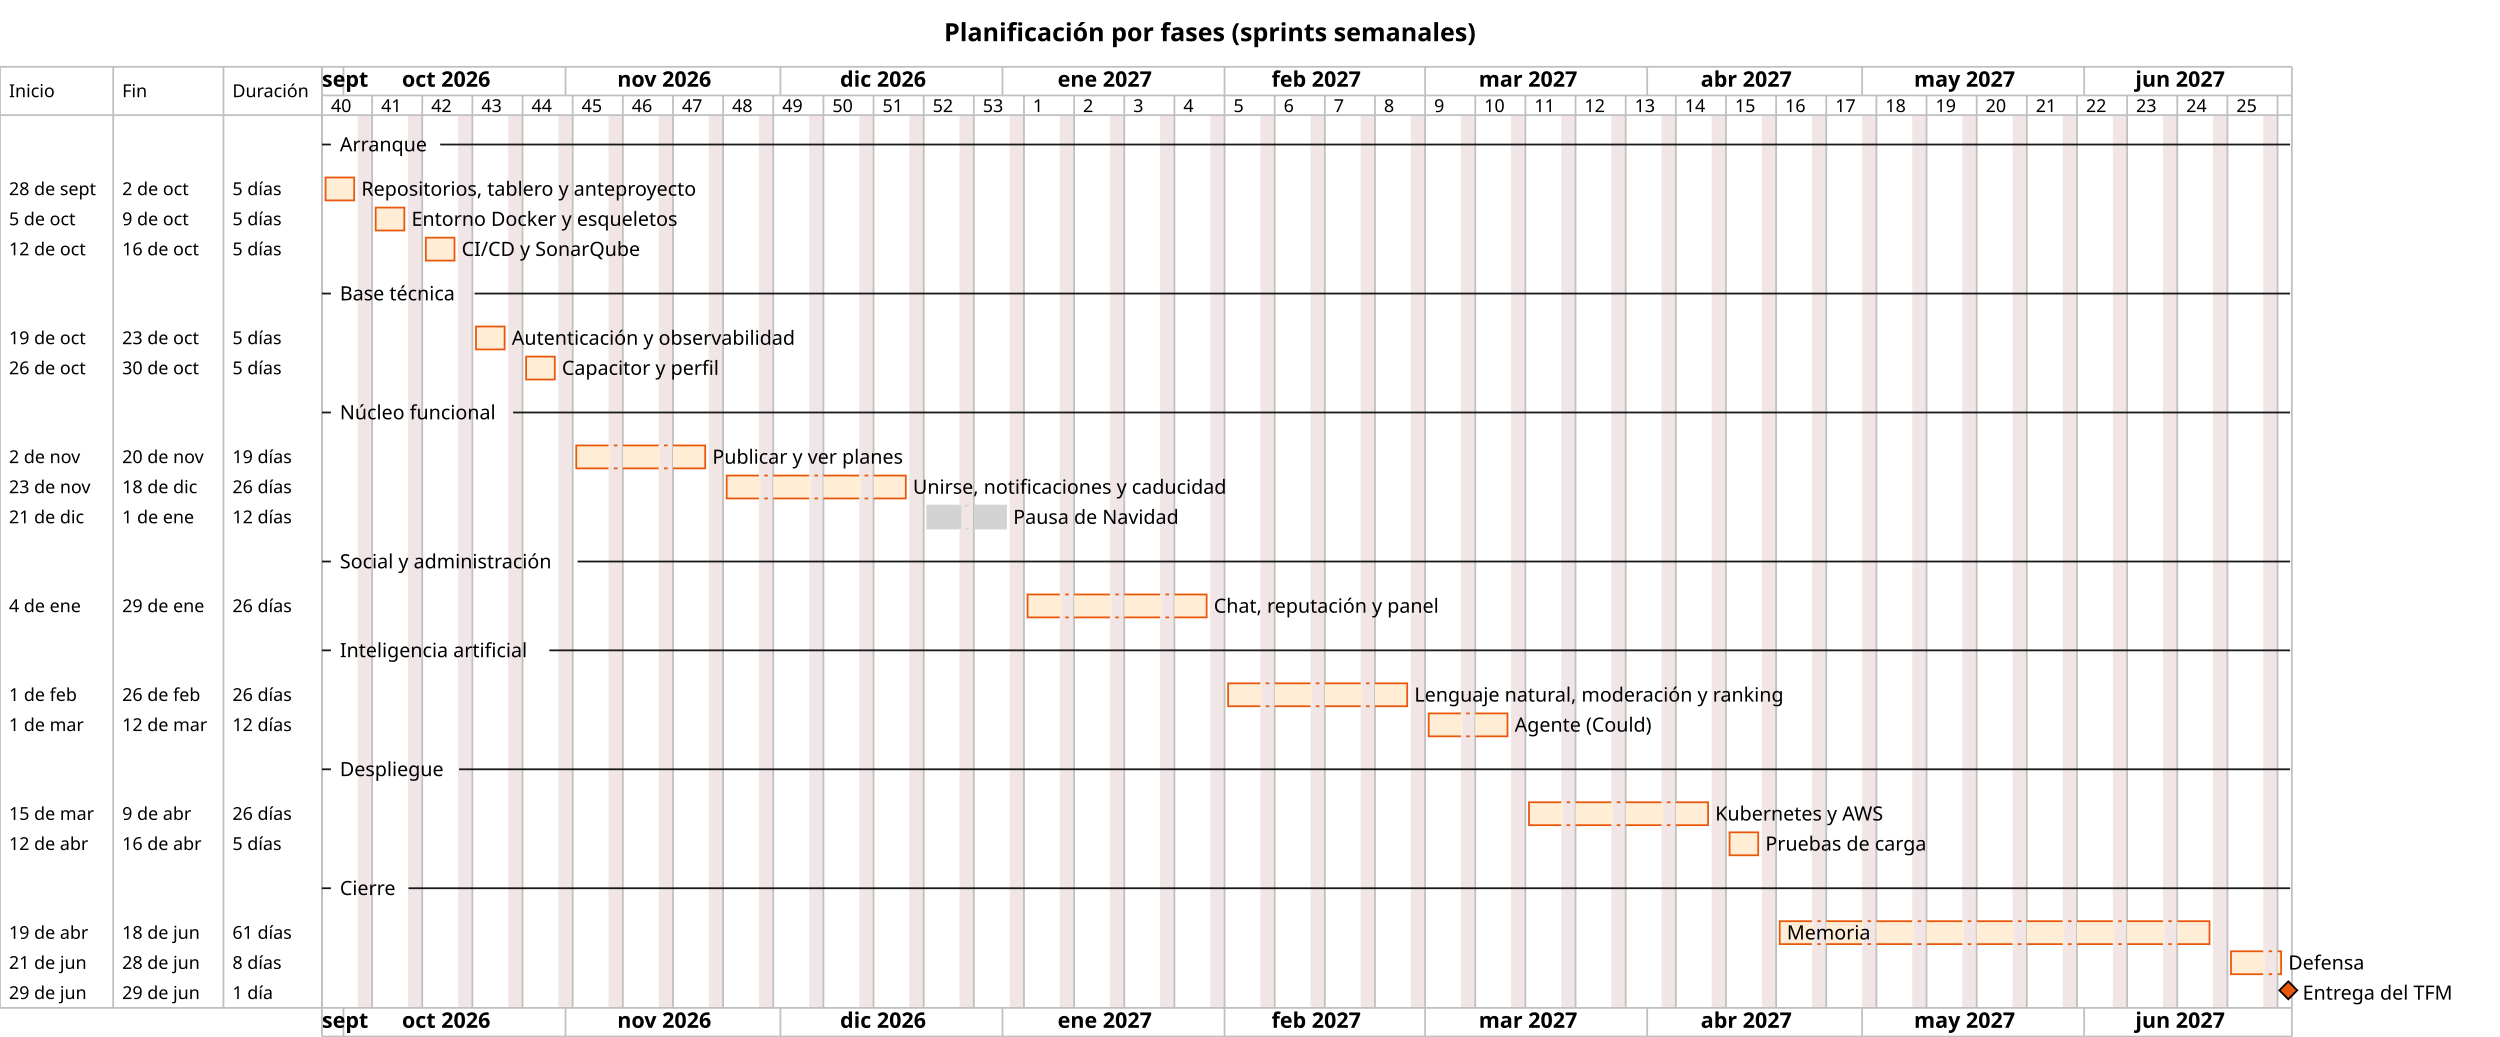
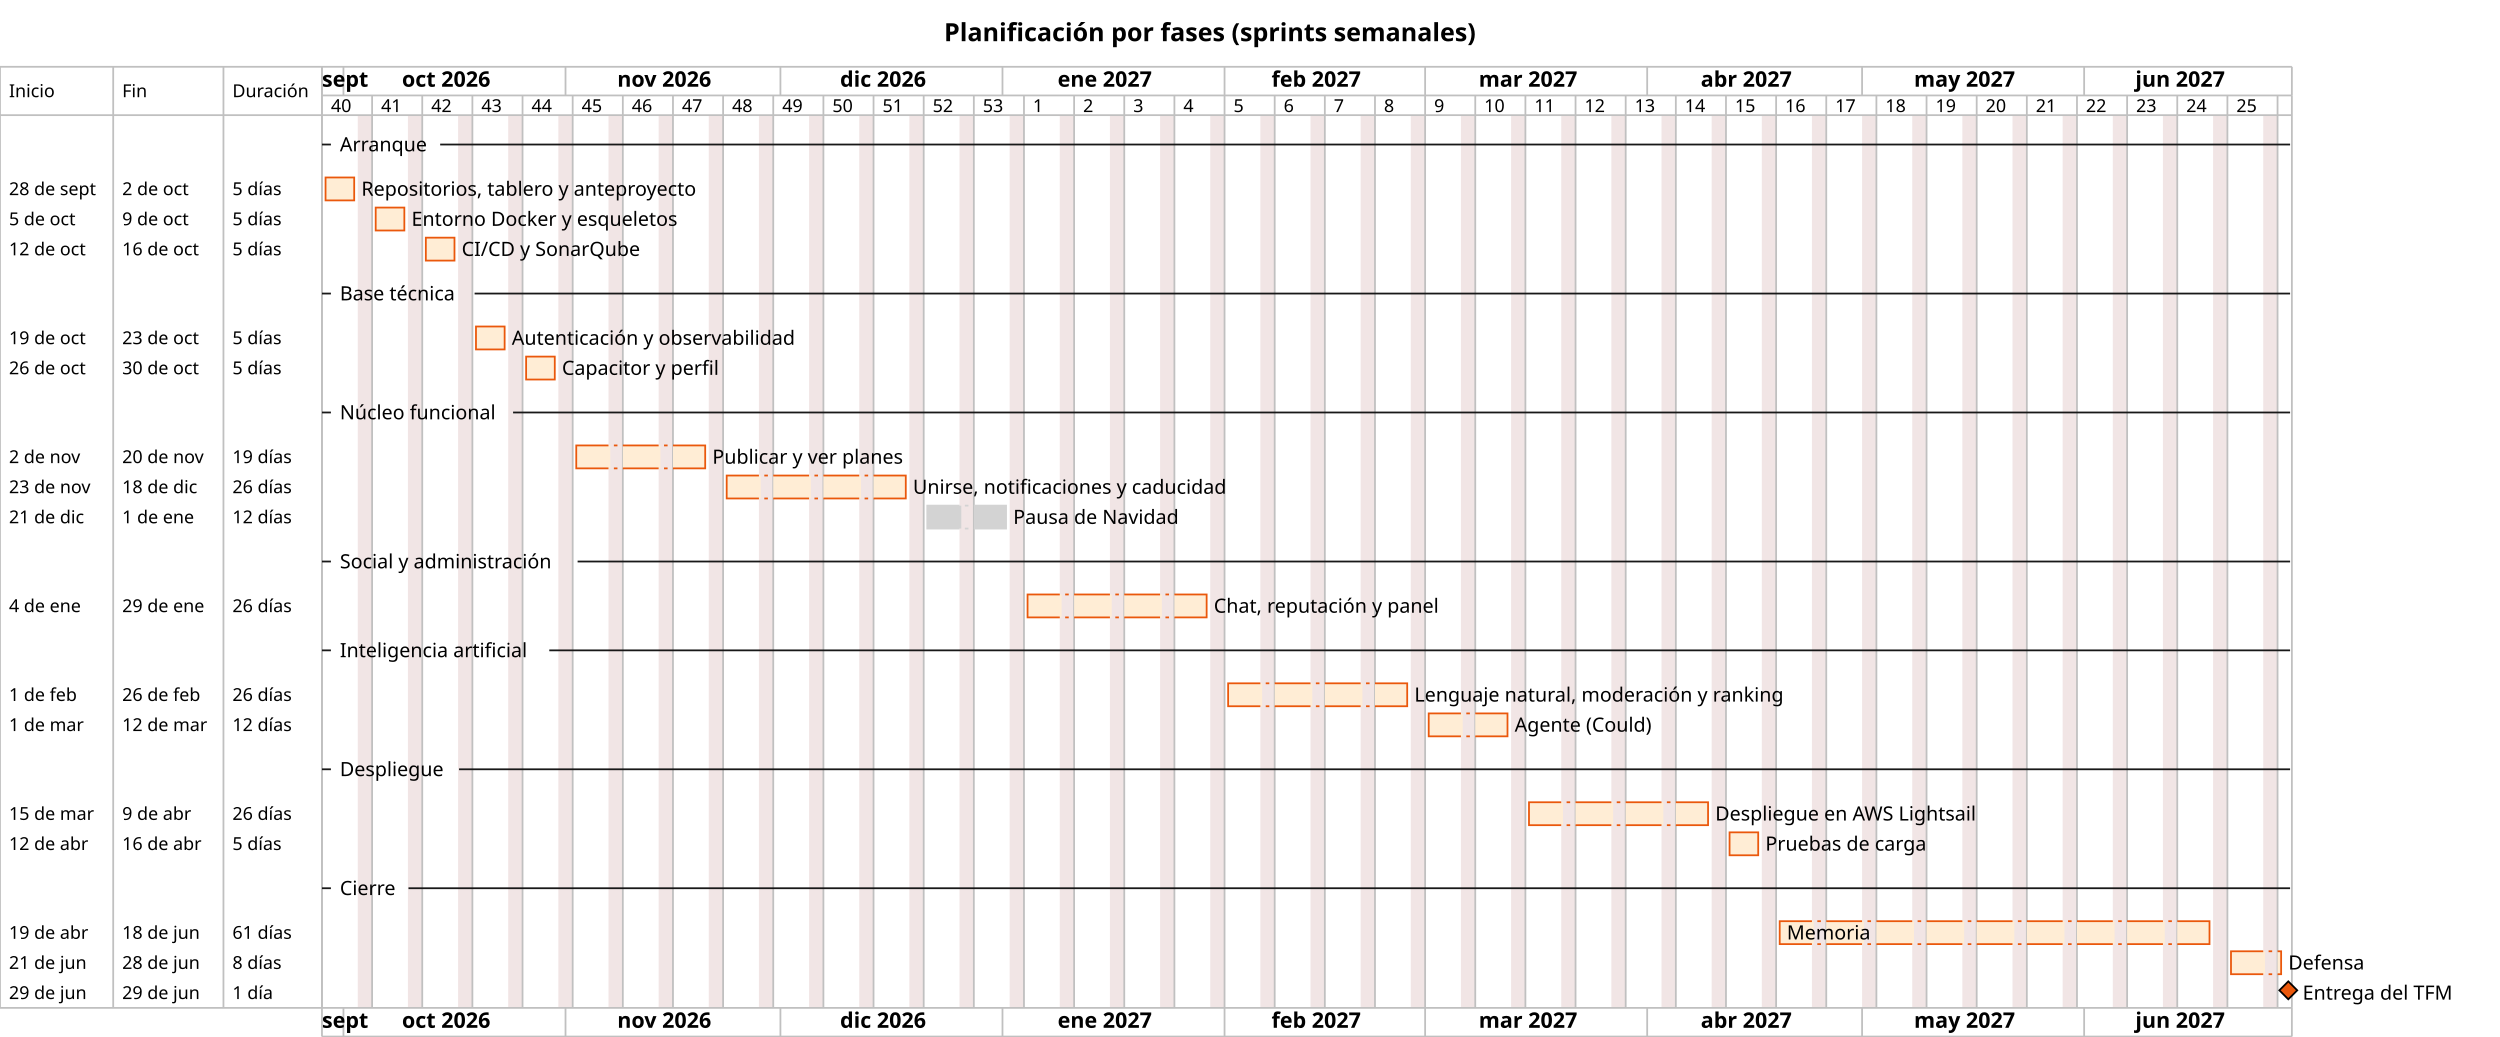
<svg xmlns="http://www.w3.org/2000/svg" version="1.1" data-diagram-type="GANTT" style="width:1396px;height:579px;background:#FFFFFF;" width="1396px" height="579px" viewBox="0 0 1396 579" zoomAndPan="magnify" preserveAspectRatio="none" contentStyleType="text/css">
  <defs />
  <g font-family="sans-serif" lengthAdjust="spacing">
    <g class="title" data-source-line="12">
      <text x="527.144" y="22.995" fill="#000" font-size="14" textLength="340.081" font-weight="700">Planificación por fases (sprints semanales)</text>
    </g>
    <line x1="0" y1="37.297" x2="179.785" y2="37.297" style="stroke:#C0C0C0;stroke-width:1;" />
    <line x1="0" y1="64.297" x2="179.785" y2="64.297" style="stroke:#C0C0C0;stroke-width:1;" />
    <line x1="0" y1="562.805" x2="179.785" y2="562.805" style="stroke:#C0C0C0;stroke-width:1;" />
    <line x1="0" y1="37.297" x2="0" y2="562.805" style="stroke:#C0C0C0;stroke-width:1;" />
    <line x1="63.213" y1="37.297" x2="63.213" y2="562.805" style="stroke:#C0C0C0;stroke-width:1;" />
    <line x1="124.775" y1="37.297" x2="124.775" y2="562.805" style="stroke:#C0C0C0;stroke-width:1;" />
    <line x1="179.785" y1="37.297" x2="179.785" y2="562.805" style="stroke:#C0C0C0;stroke-width:1;" />
    <text x="5" y="54.259" fill="#000" font-size="10" textLength="26.46">Inicio</text>
    <text x="68.213" y="54.259" fill="#000" font-size="10" textLength="14.868">Fin</text>
    <text x="129.775" y="54.259" fill="#000" font-size="10" textLength="45.01">Duración</text>
    <text x="5" y="108.966" fill="#000" font-size="10" textLength="53.213">28 de sept</text>
    <text x="68.213" y="108.966" fill="#000" font-size="10" textLength="40.757">2 de oct</text>
    <text x="129.775" y="108.966" fill="#000" font-size="10" textLength="30.005">5 días</text>
    <text x="5" y="125.771" fill="#000" font-size="10" textLength="40.757">5 de oct</text>
    <text x="68.213" y="125.771" fill="#000" font-size="10" textLength="40.757">9 de oct</text>
    <text x="129.775" y="125.771" fill="#000" font-size="10" textLength="30.005">5 días</text>
    <text x="5" y="142.575" fill="#000" font-size="10" textLength="47.119">12 de oct</text>
    <text x="68.213" y="142.575" fill="#000" font-size="10" textLength="47.119">16 de oct</text>
    <text x="129.775" y="142.575" fill="#000" font-size="10" textLength="30.005">5 días</text>
    <text x="5" y="192.185" fill="#000" font-size="10" textLength="47.119">19 de oct</text>
    <text x="68.213" y="192.185" fill="#000" font-size="10" textLength="47.119">23 de oct</text>
    <text x="129.775" y="192.185" fill="#000" font-size="10" textLength="30.005">5 días</text>
    <text x="5" y="208.989" fill="#000" font-size="10" textLength="47.119">26 de oct</text>
    <text x="68.213" y="208.989" fill="#000" font-size="10" textLength="47.119">30 de oct</text>
    <text x="129.775" y="208.989" fill="#000" font-size="10" textLength="30.005">5 días</text>
    <text x="5" y="258.599" fill="#000" font-size="10" textLength="43.594">2 de nov</text>
    <text x="68.213" y="258.599" fill="#000" font-size="10" textLength="49.956">20 de nov</text>
    <text x="129.775" y="258.599" fill="#000" font-size="10" textLength="36.367">19 días</text>
    <text x="5" y="275.403" fill="#000" font-size="10" textLength="49.956">23 de nov</text>
    <text x="68.213" y="275.403" fill="#000" font-size="10" textLength="46.206">18 de dic</text>
    <text x="129.775" y="275.403" fill="#000" font-size="10" textLength="36.367">26 días</text>
    <text x="5" y="292.208" fill="#000" font-size="10" textLength="46.206">21 de dic</text>
    <text x="68.213" y="292.208" fill="#000" font-size="10" textLength="43.862">1 de ene</text>
    <text x="129.775" y="292.208" fill="#000" font-size="10" textLength="36.367">12 días</text>
    <text x="5" y="341.817" fill="#000" font-size="10" textLength="43.862">4 de ene</text>
    <text x="68.213" y="341.817" fill="#000" font-size="10" textLength="50.225">29 de ene</text>
    <text x="129.775" y="341.817" fill="#000" font-size="10" textLength="36.367">26 días</text>
    <text x="5" y="391.427" fill="#000" font-size="10" textLength="41.24">1 de feb</text>
    <text x="68.213" y="391.427" fill="#000" font-size="10" textLength="47.603">26 de feb</text>
    <text x="129.775" y="391.427" fill="#000" font-size="10" textLength="36.367">26 días</text>
    <text x="5" y="408.231" fill="#000" font-size="10" textLength="45.2">1 de mar</text>
    <text x="68.213" y="408.231" fill="#000" font-size="10" textLength="51.563">12 de mar</text>
    <text x="129.775" y="408.231" fill="#000" font-size="10" textLength="36.367">12 días</text>
    <text x="5" y="457.841" fill="#000" font-size="10" textLength="51.563">15 de mar</text>
    <text x="68.213" y="457.841" fill="#000" font-size="10" textLength="41.807">9 de abr</text>
    <text x="129.775" y="457.841" fill="#000" font-size="10" textLength="36.367">26 días</text>
    <text x="5" y="474.646" fill="#000" font-size="10" textLength="48.169">12 de abr</text>
    <text x="68.213" y="474.646" fill="#000" font-size="10" textLength="48.169">16 de abr</text>
    <text x="129.775" y="474.646" fill="#000" font-size="10" textLength="30.005">5 días</text>
    <text x="5" y="524.255" fill="#000" font-size="10" textLength="48.169">19 de abr</text>
    <text x="68.213" y="524.255" fill="#000" font-size="10" textLength="47.036">18 de jun</text>
    <text x="129.775" y="524.255" fill="#000" font-size="10" textLength="36.367">61 días</text>
    <text x="5" y="541.06" fill="#000" font-size="10" textLength="47.036">21 de jun</text>
    <text x="68.213" y="541.06" fill="#000" font-size="10" textLength="47.036">28 de jun</text>
    <text x="129.775" y="541.06" fill="#000" font-size="10" textLength="30.005">8 días</text>
    <text x="5" y="557.864" fill="#000" font-size="10" textLength="47.036">29 de jun</text>
    <text x="68.213" y="557.864" fill="#000" font-size="10" textLength="47.036">29 de jun</text>
    <text x="129.775" y="557.864" fill="#000" font-size="10" textLength="24.795">1 día</text>
    <rect x="199.785" y="64.297" width="8" height="498.508" fill="#F1E5E5" style="stroke:none;" />
    <rect x="227.785" y="64.297" width="8" height="498.508" fill="#F1E5E5" style="stroke:none;" />
    <rect x="255.785" y="64.297" width="8" height="498.508" fill="#F1E5E5" style="stroke:none;" />
    <rect x="283.785" y="64.297" width="8" height="498.508" fill="#F1E5E5" style="stroke:none;" />
    <rect x="311.785" y="64.297" width="8" height="498.508" fill="#F1E5E5" style="stroke:none;" />
    <rect x="339.785" y="64.297" width="8" height="498.508" fill="#F1E5E5" style="stroke:none;" />
    <rect x="367.785" y="64.297" width="8" height="498.508" fill="#F1E5E5" style="stroke:none;" />
    <rect x="395.785" y="64.297" width="8" height="498.508" fill="#F1E5E5" style="stroke:none;" />
    <rect x="423.785" y="64.297" width="8" height="498.508" fill="#F1E5E5" style="stroke:none;" />
    <rect x="451.785" y="64.297" width="8" height="498.508" fill="#F1E5E5" style="stroke:none;" />
    <rect x="479.785" y="64.297" width="8" height="498.508" fill="#F1E5E5" style="stroke:none;" />
    <rect x="507.785" y="64.297" width="8" height="498.508" fill="#F1E5E5" style="stroke:none;" />
    <rect x="535.785" y="64.297" width="8" height="498.508" fill="#F1E5E5" style="stroke:none;" />
    <rect x="563.785" y="64.297" width="8" height="498.508" fill="#F1E5E5" style="stroke:none;" />
    <rect x="591.785" y="64.297" width="8" height="498.508" fill="#F1E5E5" style="stroke:none;" />
    <rect x="619.785" y="64.297" width="8" height="498.508" fill="#F1E5E5" style="stroke:none;" />
    <rect x="647.785" y="64.297" width="8" height="498.508" fill="#F1E5E5" style="stroke:none;" />
    <rect x="675.785" y="64.297" width="8" height="498.508" fill="#F1E5E5" style="stroke:none;" />
    <rect x="703.785" y="64.297" width="8" height="498.508" fill="#F1E5E5" style="stroke:none;" />
    <rect x="731.785" y="64.297" width="8" height="498.508" fill="#F1E5E5" style="stroke:none;" />
    <rect x="759.785" y="64.297" width="8" height="498.508" fill="#F1E5E5" style="stroke:none;" />
    <rect x="787.785" y="64.297" width="8" height="498.508" fill="#F1E5E5" style="stroke:none;" />
    <rect x="815.785" y="64.297" width="8" height="498.508" fill="#F1E5E5" style="stroke:none;" />
    <rect x="843.785" y="64.297" width="8" height="498.508" fill="#F1E5E5" style="stroke:none;" />
    <rect x="871.785" y="64.297" width="8" height="498.508" fill="#F1E5E5" style="stroke:none;" />
    <rect x="899.785" y="64.297" width="8" height="498.508" fill="#F1E5E5" style="stroke:none;" />
    <rect x="927.785" y="64.297" width="8" height="498.508" fill="#F1E5E5" style="stroke:none;" />
    <rect x="955.785" y="64.297" width="8" height="498.508" fill="#F1E5E5" style="stroke:none;" />
    <rect x="983.785" y="64.297" width="8" height="498.508" fill="#F1E5E5" style="stroke:none;" />
    <rect x="1011.785" y="64.297" width="8" height="498.508" fill="#F1E5E5" style="stroke:none;" />
    <rect x="1039.785" y="64.297" width="8" height="498.508" fill="#F1E5E5" style="stroke:none;" />
    <rect x="1067.785" y="64.297" width="8" height="498.508" fill="#F1E5E5" style="stroke:none;" />
    <rect x="1095.785" y="64.297" width="8" height="498.508" fill="#F1E5E5" style="stroke:none;" />
    <rect x="1123.785" y="64.297" width="8" height="498.508" fill="#F1E5E5" style="stroke:none;" />
    <rect x="1151.785" y="64.297" width="8" height="498.508" fill="#F1E5E5" style="stroke:none;" />
    <rect x="1179.785" y="64.297" width="8" height="498.508" fill="#F1E5E5" style="stroke:none;" />
    <rect x="1207.785" y="64.297" width="8" height="498.508" fill="#F1E5E5" style="stroke:none;" />
    <rect x="1235.785" y="64.297" width="8" height="498.508" fill="#F1E5E5" style="stroke:none;" />
    <rect x="1263.785" y="64.297" width="8" height="498.508" fill="#F1E5E5" style="stroke:none;" />
    <text x="184.785" y="62.579" fill="#000" font-size="10" textLength="12.725">40</text>
    <text x="212.785" y="62.579" fill="#000" font-size="10" textLength="12.725">41</text>
    <text x="240.785" y="62.579" fill="#000" font-size="10" textLength="12.725">42</text>
    <text x="268.785" y="62.579" fill="#000" font-size="10" textLength="12.725">43</text>
    <text x="296.785" y="62.579" fill="#000" font-size="10" textLength="12.725">44</text>
    <text x="324.785" y="62.579" fill="#000" font-size="10" textLength="12.725">45</text>
    <text x="352.785" y="62.579" fill="#000" font-size="10" textLength="12.725">46</text>
    <text x="380.785" y="62.579" fill="#000" font-size="10" textLength="12.725">47</text>
    <text x="408.785" y="62.579" fill="#000" font-size="10" textLength="12.725">48</text>
    <text x="436.785" y="62.579" fill="#000" font-size="10" textLength="12.725">49</text>
    <text x="464.785" y="62.579" fill="#000" font-size="10" textLength="12.725">50</text>
    <text x="492.785" y="62.579" fill="#000" font-size="10" textLength="12.725">51</text>
    <text x="520.785" y="62.579" fill="#000" font-size="10" textLength="12.725">52</text>
    <text x="548.785" y="62.579" fill="#000" font-size="10" textLength="12.725">53</text>
    <text x="576.785" y="62.579" fill="#000" font-size="10">1</text>
    <text x="604.785" y="62.579" fill="#000" font-size="10">2</text>
    <text x="632.785" y="62.579" fill="#000" font-size="10">3</text>
    <text x="660.785" y="62.579" fill="#000" font-size="10">4</text>
    <text x="688.785" y="62.579" fill="#000" font-size="10">5</text>
    <text x="716.785" y="62.579" fill="#000" font-size="10">6</text>
    <text x="744.785" y="62.579" fill="#000" font-size="10">7</text>
    <text x="772.785" y="62.579" fill="#000" font-size="10">8</text>
    <text x="800.785" y="62.579" fill="#000" font-size="10">9</text>
    <text x="828.785" y="62.579" fill="#000" font-size="10" textLength="12.725">10</text>
    <text x="856.785" y="62.579" fill="#000" font-size="10" textLength="12.725">11</text>
    <text x="884.785" y="62.579" fill="#000" font-size="10" textLength="12.725">12</text>
    <text x="912.785" y="62.579" fill="#000" font-size="10" textLength="12.725">13</text>
    <text x="940.785" y="62.579" fill="#000" font-size="10" textLength="12.725">14</text>
    <text x="968.785" y="62.579" fill="#000" font-size="10" textLength="12.725">15</text>
    <text x="996.785" y="62.579" fill="#000" font-size="10" textLength="12.725">16</text>
    <text x="1024.785" y="62.579" fill="#000" font-size="10" textLength="12.725">17</text>
    <text x="1052.785" y="62.579" fill="#000" font-size="10" textLength="12.725">18</text>
    <text x="1080.785" y="62.579" fill="#000" font-size="10" textLength="12.725">19</text>
    <text x="1108.785" y="62.579" fill="#000" font-size="10" textLength="12.725">20</text>
    <text x="1136.785" y="62.579" fill="#000" font-size="10" textLength="12.725">21</text>
    <text x="1164.785" y="62.579" fill="#000" font-size="10" textLength="12.725">22</text>
    <text x="1192.785" y="62.579" fill="#000" font-size="10" textLength="12.725">23</text>
    <text x="1220.785" y="62.579" fill="#000" font-size="10" textLength="12.725">24</text>
    <text x="1248.785" y="62.579" fill="#000" font-size="10" textLength="12.725">25</text>
    <line x1="179.785" y1="53.297" x2="179.785" y2="562.805" style="stroke:#C0C0C0;stroke-width:1;" />
    <line x1="207.785" y1="53.297" x2="207.785" y2="562.805" style="stroke:#C0C0C0;stroke-width:1;" />
    <line x1="235.785" y1="53.297" x2="235.785" y2="562.805" style="stroke:#C0C0C0;stroke-width:1;" />
    <line x1="263.785" y1="53.297" x2="263.785" y2="562.805" style="stroke:#C0C0C0;stroke-width:1;" />
    <line x1="291.785" y1="53.297" x2="291.785" y2="562.805" style="stroke:#C0C0C0;stroke-width:1;" />
    <line x1="319.785" y1="53.297" x2="319.785" y2="562.805" style="stroke:#C0C0C0;stroke-width:1;" />
    <line x1="347.785" y1="53.297" x2="347.785" y2="562.805" style="stroke:#C0C0C0;stroke-width:1;" />
    <line x1="375.785" y1="53.297" x2="375.785" y2="562.805" style="stroke:#C0C0C0;stroke-width:1;" />
    <line x1="403.785" y1="53.297" x2="403.785" y2="562.805" style="stroke:#C0C0C0;stroke-width:1;" />
    <line x1="431.785" y1="53.297" x2="431.785" y2="562.805" style="stroke:#C0C0C0;stroke-width:1;" />
    <line x1="459.785" y1="53.297" x2="459.785" y2="562.805" style="stroke:#C0C0C0;stroke-width:1;" />
    <line x1="487.785" y1="53.297" x2="487.785" y2="562.805" style="stroke:#C0C0C0;stroke-width:1;" />
    <line x1="515.785" y1="53.297" x2="515.785" y2="562.805" style="stroke:#C0C0C0;stroke-width:1;" />
    <line x1="543.785" y1="53.297" x2="543.785" y2="562.805" style="stroke:#C0C0C0;stroke-width:1;" />
    <line x1="571.785" y1="53.297" x2="571.785" y2="562.805" style="stroke:#C0C0C0;stroke-width:1;" />
    <line x1="599.785" y1="53.297" x2="599.785" y2="562.805" style="stroke:#C0C0C0;stroke-width:1;" />
    <line x1="627.785" y1="53.297" x2="627.785" y2="562.805" style="stroke:#C0C0C0;stroke-width:1;" />
    <line x1="655.785" y1="53.297" x2="655.785" y2="562.805" style="stroke:#C0C0C0;stroke-width:1;" />
    <line x1="683.785" y1="53.297" x2="683.785" y2="562.805" style="stroke:#C0C0C0;stroke-width:1;" />
    <line x1="711.785" y1="53.297" x2="711.785" y2="562.805" style="stroke:#C0C0C0;stroke-width:1;" />
    <line x1="739.785" y1="53.297" x2="739.785" y2="562.805" style="stroke:#C0C0C0;stroke-width:1;" />
    <line x1="767.785" y1="53.297" x2="767.785" y2="562.805" style="stroke:#C0C0C0;stroke-width:1;" />
    <line x1="795.785" y1="53.297" x2="795.785" y2="562.805" style="stroke:#C0C0C0;stroke-width:1;" />
    <line x1="823.785" y1="53.297" x2="823.785" y2="562.805" style="stroke:#C0C0C0;stroke-width:1;" />
    <line x1="851.785" y1="53.297" x2="851.785" y2="562.805" style="stroke:#C0C0C0;stroke-width:1;" />
    <line x1="879.785" y1="53.297" x2="879.785" y2="562.805" style="stroke:#C0C0C0;stroke-width:1;" />
    <line x1="907.785" y1="53.297" x2="907.785" y2="562.805" style="stroke:#C0C0C0;stroke-width:1;" />
    <line x1="935.785" y1="53.297" x2="935.785" y2="562.805" style="stroke:#C0C0C0;stroke-width:1;" />
    <line x1="963.785" y1="53.297" x2="963.785" y2="562.805" style="stroke:#C0C0C0;stroke-width:1;" />
    <line x1="991.785" y1="53.297" x2="991.785" y2="562.805" style="stroke:#C0C0C0;stroke-width:1;" />
    <line x1="1019.785" y1="53.297" x2="1019.785" y2="562.805" style="stroke:#C0C0C0;stroke-width:1;" />
    <line x1="1047.785" y1="53.297" x2="1047.785" y2="562.805" style="stroke:#C0C0C0;stroke-width:1;" />
    <line x1="1075.785" y1="53.297" x2="1075.785" y2="562.805" style="stroke:#C0C0C0;stroke-width:1;" />
    <line x1="1103.785" y1="53.297" x2="1103.785" y2="562.805" style="stroke:#C0C0C0;stroke-width:1;" />
    <line x1="1131.785" y1="53.297" x2="1131.785" y2="562.805" style="stroke:#C0C0C0;stroke-width:1;" />
    <line x1="1159.785" y1="53.297" x2="1159.785" y2="562.805" style="stroke:#C0C0C0;stroke-width:1;" />
    <line x1="1187.785" y1="53.297" x2="1187.785" y2="562.805" style="stroke:#C0C0C0;stroke-width:1;" />
    <line x1="1215.785" y1="53.297" x2="1215.785" y2="562.805" style="stroke:#C0C0C0;stroke-width:1;" />
    <line x1="1243.785" y1="53.297" x2="1243.785" y2="562.805" style="stroke:#C0C0C0;stroke-width:1;" />
    <line x1="1271.785" y1="53.297" x2="1271.785" y2="562.805" style="stroke:#C0C0C0;stroke-width:1;" />
    <line x1="1279.785" y1="53.297" x2="1279.785" y2="562.805" style="stroke:#C0C0C0;stroke-width:1;" />
    <line x1="179.785" y1="37.297" x2="179.785" y2="53.297" style="stroke:#C0C0C0;stroke-width:1;" />
    <line x1="191.785" y1="37.297" x2="191.785" y2="53.297" style="stroke:#C0C0C0;stroke-width:1;" />
    <text x="179.785" y="48.436" fill="#000" font-size="12" textLength="29.607" font-weight="700">sept</text>
    <line x1="315.785" y1="37.297" x2="315.785" y2="53.297" style="stroke:#C0C0C0;stroke-width:1;" />
    <text x="224.45" y="48.436" fill="#000" font-size="12" textLength="58.67" font-weight="700">oct 2026</text>
    <line x1="435.785" y1="37.297" x2="435.785" y2="53.297" style="stroke:#C0C0C0;stroke-width:1;" />
    <text x="344.692" y="48.436" fill="#000" font-size="12" textLength="62.186" font-weight="700">nov 2026</text>
    <line x1="559.785" y1="37.297" x2="559.785" y2="53.297" style="stroke:#C0C0C0;stroke-width:1;" />
    <text x="469.089" y="48.436" fill="#000" font-size="12" textLength="57.393" font-weight="700">dic 2026</text>
    <line x1="683.785" y1="37.297" x2="683.785" y2="53.297" style="stroke:#C0C0C0;stroke-width:1;" />
    <text x="590.587" y="48.436" fill="#000" font-size="12" textLength="62.396" font-weight="700">ene 2027</text>
    <line x1="795.785" y1="37.297" x2="795.785" y2="53.297" style="stroke:#C0C0C0;stroke-width:1;" />
    <text x="710.022" y="48.436" fill="#000" font-size="12" textLength="59.525" font-weight="700">feb 2027</text>
    <line x1="919.785" y1="37.297" x2="919.785" y2="53.297" style="stroke:#C0C0C0;stroke-width:1;" />
    <text x="825.737" y="48.436" fill="#000" font-size="12" textLength="64.096" font-weight="700">mar 2027</text>
    <line x1="1039.785" y1="37.297" x2="1039.785" y2="53.297" style="stroke:#C0C0C0;stroke-width:1;" />
    <text x="949.694" y="48.436" fill="#000" font-size="12" textLength="60.182" font-weight="700">abr 2027</text>
    <line x1="1163.785" y1="37.297" x2="1163.785" y2="53.297" style="stroke:#C0C0C0;stroke-width:1;" />
    <text x="1068.785" y="48.436" fill="#000" font-size="12" textLength="66" font-weight="700">may 2027</text>
    <line x1="1279.785" y1="37.297" x2="1279.785" y2="53.297" style="stroke:#C0C0C0;stroke-width:1;" />
    <text x="1192.397" y="48.436" fill="#000" font-size="12" textLength="58.775" font-weight="700">jun 2027</text>
    <line x1="179.785" y1="37.297" x2="1279.785" y2="37.297" style="stroke:#C0C0C0;stroke-width:1;" />
    <line x1="179.785" y1="53.297" x2="1279.785" y2="53.297" style="stroke:#C0C0C0;stroke-width:1;" />
    <line x1="179.785" y1="64.297" x2="1279.785" y2="64.297" style="stroke:#C0C0C0;stroke-width:1;" />
    <line x1="179.785" y1="80.699" x2="184.785" y2="80.699" style="stroke:#181818;stroke-width:1;" />
    <line x1="245.789" y1="80.699" x2="1278.785" y2="80.699" style="stroke:#181818;stroke-width:1;" />
    <rect x="181.785" y="99.102" width="16" height="12.805" fill="#FFEDD5" style="stroke:none;" />
    <rect x="181.785" y="99.102" width="16" height="12.805" fill="none" style="stroke:#EA580C;stroke-width:1;" />
    <rect x="209.785" y="115.906" width="16" height="12.805" fill="#FFEDD5" style="stroke:none;" />
    <rect x="209.785" y="115.906" width="16" height="12.805" fill="none" style="stroke:#EA580C;stroke-width:1;" />
    <rect x="237.785" y="132.711" width="16" height="12.805" fill="#FFEDD5" style="stroke:none;" />
    <rect x="237.785" y="132.711" width="16" height="12.805" fill="none" style="stroke:#EA580C;stroke-width:1;" />
    <line x1="179.785" y1="163.918" x2="184.785" y2="163.918" style="stroke:#181818;stroke-width:1;" />
    <line x1="265.012" y1="163.918" x2="1278.785" y2="163.918" style="stroke:#181818;stroke-width:1;" />
    <rect x="265.785" y="182.32" width="16" height="12.805" fill="#FFEDD5" style="stroke:none;" />
    <rect x="265.785" y="182.32" width="16" height="12.805" fill="none" style="stroke:#EA580C;stroke-width:1;" />
    <rect x="293.785" y="199.125" width="16" height="12.805" fill="#FFEDD5" style="stroke:none;" />
    <rect x="293.785" y="199.125" width="16" height="12.805" fill="none" style="stroke:#EA580C;stroke-width:1;" />
    <line x1="179.785" y1="230.332" x2="184.785" y2="230.332" style="stroke:#181818;stroke-width:1;" />
    <line x1="286.502" y1="230.332" x2="1278.785" y2="230.332" style="stroke:#181818;stroke-width:1;" />
    <rect x="321.785" y="248.734" width="19" height="12.805" fill="#FFEDD5" style="stroke:none;" />
    <path d="M339.785,261.539 L321.785,261.539 L321.785,248.734 L339.785,248.734" style="stroke:#EA580C;stroke-width:1;" fill="none" />
    <rect x="347.785" y="248.734" width="21" height="12.805" fill="#FFEDD5" style="stroke:none;" />
    <line x1="347.785" y1="248.734" x2="367.785" y2="248.734" style="stroke:#EA580C;stroke-width:1;" />
    <line x1="347.785" y1="261.539" x2="367.785" y2="261.539" style="stroke:#EA580C;stroke-width:1;" />
    <rect x="375.785" y="248.734" width="18" height="12.805" fill="#FFEDD5" style="stroke:none;" />
    <path d="M375.785,248.734 L393.785,248.734 L393.785,261.539 L375.785,261.539" style="stroke:#EA580C;stroke-width:1;" fill="none" />
    <line x1="342.785" y1="248.734" x2="344.785" y2="248.734" style="stroke:#EA580C;stroke-width:1;stroke-dasharray:2,3;" />
    <line x1="342.785" y1="261.539" x2="344.785" y2="261.539" style="stroke:#EA580C;stroke-width:1;stroke-dasharray:2,3;" />
    <line x1="370.785" y1="248.734" x2="372.785" y2="248.734" style="stroke:#EA580C;stroke-width:1;stroke-dasharray:2,3;" />
    <line x1="370.785" y1="261.539" x2="372.785" y2="261.539" style="stroke:#EA580C;stroke-width:1;stroke-dasharray:2,3;" />
    <rect x="405.785" y="265.539" width="19" height="12.805" fill="#FFEDD5" style="stroke:none;" />
    <path d="M423.785,278.344 L405.785,278.344 L405.785,265.539 L423.785,265.539" style="stroke:#EA580C;stroke-width:1;" fill="none" />
    <rect x="431.785" y="265.539" width="21" height="12.805" fill="#FFEDD5" style="stroke:none;" />
    <line x1="431.785" y1="265.539" x2="451.785" y2="265.539" style="stroke:#EA580C;stroke-width:1;" />
    <line x1="431.785" y1="278.344" x2="451.785" y2="278.344" style="stroke:#EA580C;stroke-width:1;" />
    <rect x="459.785" y="265.539" width="21" height="12.805" fill="#FFEDD5" style="stroke:none;" />
    <line x1="459.785" y1="265.539" x2="479.785" y2="265.539" style="stroke:#EA580C;stroke-width:1;" />
    <line x1="459.785" y1="278.344" x2="479.785" y2="278.344" style="stroke:#EA580C;stroke-width:1;" />
    <rect x="487.785" y="265.539" width="18" height="12.805" fill="#FFEDD5" style="stroke:none;" />
    <path d="M487.785,265.539 L505.785,265.539 L505.785,278.344 L487.785,278.344" style="stroke:#EA580C;stroke-width:1;" fill="none" />
    <line x1="426.785" y1="265.539" x2="428.785" y2="265.539" style="stroke:#EA580C;stroke-width:1;stroke-dasharray:2,3;" />
    <line x1="426.785" y1="278.344" x2="428.785" y2="278.344" style="stroke:#EA580C;stroke-width:1;stroke-dasharray:2,3;" />
    <line x1="454.785" y1="265.539" x2="456.785" y2="265.539" style="stroke:#EA580C;stroke-width:1;stroke-dasharray:2,3;" />
    <line x1="454.785" y1="278.344" x2="456.785" y2="278.344" style="stroke:#EA580C;stroke-width:1;stroke-dasharray:2,3;" />
    <line x1="482.785" y1="265.539" x2="484.785" y2="265.539" style="stroke:#EA580C;stroke-width:1;stroke-dasharray:2,3;" />
    <line x1="482.785" y1="278.344" x2="484.785" y2="278.344" style="stroke:#EA580C;stroke-width:1;stroke-dasharray:2,3;" />
    <rect x="517.785" y="282.344" width="19" height="12.805" fill="#D3D3D3" style="stroke:none;" />
    <path d="M535.785,295.148 L517.785,295.148 L517.785,282.344 L535.785,282.344" style="stroke:#D3D3D3;stroke-width:1;" fill="none" />
    <rect x="543.785" y="282.344" width="18" height="12.805" fill="#D3D3D3" style="stroke:none;" />
    <path d="M543.785,282.344 L561.785,282.344 L561.785,295.148 L543.785,295.148" style="stroke:#D3D3D3;stroke-width:1;" fill="none" />
    <line x1="538.785" y1="282.344" x2="540.785" y2="282.344" style="stroke:#D3D3D3;stroke-width:1;stroke-dasharray:2,3;" />
    <line x1="538.785" y1="295.148" x2="540.785" y2="295.148" style="stroke:#D3D3D3;stroke-width:1;stroke-dasharray:2,3;" />
    <line x1="179.785" y1="313.551" x2="184.785" y2="313.551" style="stroke:#181818;stroke-width:1;" />
    <line x1="322.537" y1="313.551" x2="1278.785" y2="313.551" style="stroke:#181818;stroke-width:1;" />
    <rect x="573.785" y="331.953" width="19" height="12.805" fill="#FFEDD5" style="stroke:none;" />
    <path d="M591.785,344.758 L573.785,344.758 L573.785,331.953 L591.785,331.953" style="stroke:#EA580C;stroke-width:1;" fill="none" />
    <rect x="599.785" y="331.953" width="21" height="12.805" fill="#FFEDD5" style="stroke:none;" />
    <line x1="599.785" y1="331.953" x2="619.785" y2="331.953" style="stroke:#EA580C;stroke-width:1;" />
    <line x1="599.785" y1="344.758" x2="619.785" y2="344.758" style="stroke:#EA580C;stroke-width:1;" />
    <rect x="627.785" y="331.953" width="21" height="12.805" fill="#FFEDD5" style="stroke:none;" />
    <line x1="627.785" y1="331.953" x2="647.785" y2="331.953" style="stroke:#EA580C;stroke-width:1;" />
    <line x1="627.785" y1="344.758" x2="647.785" y2="344.758" style="stroke:#EA580C;stroke-width:1;" />
    <rect x="655.785" y="331.953" width="18" height="12.805" fill="#FFEDD5" style="stroke:none;" />
    <path d="M655.785,331.953 L673.785,331.953 L673.785,344.758 L655.785,344.758" style="stroke:#EA580C;stroke-width:1;" fill="none" />
    <line x1="594.785" y1="331.953" x2="596.785" y2="331.953" style="stroke:#EA580C;stroke-width:1;stroke-dasharray:2,3;" />
    <line x1="594.785" y1="344.758" x2="596.785" y2="344.758" style="stroke:#EA580C;stroke-width:1;stroke-dasharray:2,3;" />
    <line x1="622.785" y1="331.953" x2="624.785" y2="331.953" style="stroke:#EA580C;stroke-width:1;stroke-dasharray:2,3;" />
    <line x1="622.785" y1="344.758" x2="624.785" y2="344.758" style="stroke:#EA580C;stroke-width:1;stroke-dasharray:2,3;" />
    <line x1="650.785" y1="331.953" x2="652.785" y2="331.953" style="stroke:#EA580C;stroke-width:1;stroke-dasharray:2,3;" />
    <line x1="650.785" y1="344.758" x2="652.785" y2="344.758" style="stroke:#EA580C;stroke-width:1;stroke-dasharray:2,3;" />
    <line x1="179.785" y1="363.16" x2="184.785" y2="363.16" style="stroke:#181818;stroke-width:1;" />
    <line x1="306.719" y1="363.16" x2="1278.785" y2="363.16" style="stroke:#181818;stroke-width:1;" />
    <rect x="685.785" y="381.563" width="19" height="12.805" fill="#FFEDD5" style="stroke:none;" />
    <path d="M703.785,394.367 L685.785,394.367 L685.785,381.563 L703.785,381.563" style="stroke:#EA580C;stroke-width:1;" fill="none" />
    <rect x="711.785" y="381.563" width="21" height="12.805" fill="#FFEDD5" style="stroke:none;" />
    <line x1="711.785" y1="381.563" x2="731.785" y2="381.563" style="stroke:#EA580C;stroke-width:1;" />
    <line x1="711.785" y1="394.367" x2="731.785" y2="394.367" style="stroke:#EA580C;stroke-width:1;" />
    <rect x="739.785" y="381.563" width="21" height="12.805" fill="#FFEDD5" style="stroke:none;" />
    <line x1="739.785" y1="381.563" x2="759.785" y2="381.563" style="stroke:#EA580C;stroke-width:1;" />
    <line x1="739.785" y1="394.367" x2="759.785" y2="394.367" style="stroke:#EA580C;stroke-width:1;" />
    <rect x="767.785" y="381.563" width="18" height="12.805" fill="#FFEDD5" style="stroke:none;" />
    <path d="M767.785,381.563 L785.785,381.563 L785.785,394.367 L767.785,394.367" style="stroke:#EA580C;stroke-width:1;" fill="none" />
    <line x1="706.785" y1="381.563" x2="708.785" y2="381.563" style="stroke:#EA580C;stroke-width:1;stroke-dasharray:2,3;" />
    <line x1="706.785" y1="394.367" x2="708.785" y2="394.367" style="stroke:#EA580C;stroke-width:1;stroke-dasharray:2,3;" />
    <line x1="734.785" y1="381.563" x2="736.785" y2="381.563" style="stroke:#EA580C;stroke-width:1;stroke-dasharray:2,3;" />
    <line x1="734.785" y1="394.367" x2="736.785" y2="394.367" style="stroke:#EA580C;stroke-width:1;stroke-dasharray:2,3;" />
    <line x1="762.785" y1="381.563" x2="764.785" y2="381.563" style="stroke:#EA580C;stroke-width:1;stroke-dasharray:2,3;" />
    <line x1="762.785" y1="394.367" x2="764.785" y2="394.367" style="stroke:#EA580C;stroke-width:1;stroke-dasharray:2,3;" />
    <rect x="797.785" y="398.367" width="19" height="12.805" fill="#FFEDD5" style="stroke:none;" />
    <path d="M815.785,411.172 L797.785,411.172 L797.785,398.367 L815.785,398.367" style="stroke:#EA580C;stroke-width:1;" fill="none" />
    <rect x="823.785" y="398.367" width="18" height="12.805" fill="#FFEDD5" style="stroke:none;" />
    <path d="M823.785,398.367 L841.785,398.367 L841.785,411.172 L823.785,411.172" style="stroke:#EA580C;stroke-width:1;" fill="none" />
    <line x1="818.785" y1="398.367" x2="820.785" y2="398.367" style="stroke:#EA580C;stroke-width:1;stroke-dasharray:2,3;" />
    <line x1="818.785" y1="411.172" x2="820.785" y2="411.172" style="stroke:#EA580C;stroke-width:1;stroke-dasharray:2,3;" />
    <line x1="179.785" y1="429.574" x2="184.785" y2="429.574" style="stroke:#181818;stroke-width:1;" />
    <line x1="256.338" y1="429.574" x2="1278.785" y2="429.574" style="stroke:#181818;stroke-width:1;" />
    <rect x="853.785" y="447.977" width="19" height="12.805" fill="#FFEDD5" style="stroke:none;" />
    <path d="M871.785,460.781 L853.785,460.781 L853.785,447.977 L871.785,447.977" style="stroke:#EA580C;stroke-width:1;" fill="none" />
    <rect x="879.785" y="447.977" width="21" height="12.805" fill="#FFEDD5" style="stroke:none;" />
    <line x1="879.785" y1="447.977" x2="899.785" y2="447.977" style="stroke:#EA580C;stroke-width:1;" />
    <line x1="879.785" y1="460.781" x2="899.785" y2="460.781" style="stroke:#EA580C;stroke-width:1;" />
    <rect x="907.785" y="447.977" width="21" height="12.805" fill="#FFEDD5" style="stroke:none;" />
    <line x1="907.785" y1="447.977" x2="927.785" y2="447.977" style="stroke:#EA580C;stroke-width:1;" />
    <line x1="907.785" y1="460.781" x2="927.785" y2="460.781" style="stroke:#EA580C;stroke-width:1;" />
    <rect x="935.785" y="447.977" width="18" height="12.805" fill="#FFEDD5" style="stroke:none;" />
    <path d="M935.785,447.977 L953.785,447.977 L953.785,460.781 L935.785,460.781" style="stroke:#EA580C;stroke-width:1;" fill="none" />
    <line x1="874.785" y1="447.977" x2="876.785" y2="447.977" style="stroke:#EA580C;stroke-width:1;stroke-dasharray:2,3;" />
    <line x1="874.785" y1="460.781" x2="876.785" y2="460.781" style="stroke:#EA580C;stroke-width:1;stroke-dasharray:2,3;" />
    <line x1="902.785" y1="447.977" x2="904.785" y2="447.977" style="stroke:#EA580C;stroke-width:1;stroke-dasharray:2,3;" />
    <line x1="902.785" y1="460.781" x2="904.785" y2="460.781" style="stroke:#EA580C;stroke-width:1;stroke-dasharray:2,3;" />
    <line x1="930.785" y1="447.977" x2="932.785" y2="447.977" style="stroke:#EA580C;stroke-width:1;stroke-dasharray:2,3;" />
    <line x1="930.785" y1="460.781" x2="932.785" y2="460.781" style="stroke:#EA580C;stroke-width:1;stroke-dasharray:2,3;" />
    <rect x="965.785" y="464.781" width="16" height="12.805" fill="#FFEDD5" style="stroke:none;" />
    <rect x="965.785" y="464.781" width="16" height="12.805" fill="none" style="stroke:#EA580C;stroke-width:1;" />
    <line x1="179.785" y1="495.988" x2="184.785" y2="495.988" style="stroke:#181818;stroke-width:1;" />
    <line x1="228.102" y1="495.988" x2="1278.785" y2="495.988" style="stroke:#181818;stroke-width:1;" />
    <rect x="993.785" y="514.391" width="19" height="12.805" fill="#FFEDD5" style="stroke:none;" />
    <path d="M1011.785,527.195 L993.785,527.195 L993.785,514.391 L1011.785,514.391" style="stroke:#EA580C;stroke-width:1;" fill="none" />
    <rect x="1019.785" y="514.391" width="21" height="12.805" fill="#FFEDD5" style="stroke:none;" />
    <line x1="1019.785" y1="514.391" x2="1039.785" y2="514.391" style="stroke:#EA580C;stroke-width:1;" />
    <line x1="1019.785" y1="527.195" x2="1039.785" y2="527.195" style="stroke:#EA580C;stroke-width:1;" />
    <rect x="1047.785" y="514.391" width="21" height="12.805" fill="#FFEDD5" style="stroke:none;" />
    <line x1="1047.785" y1="514.391" x2="1067.785" y2="514.391" style="stroke:#EA580C;stroke-width:1;" />
    <line x1="1047.785" y1="527.195" x2="1067.785" y2="527.195" style="stroke:#EA580C;stroke-width:1;" />
    <rect x="1075.785" y="514.391" width="21" height="12.805" fill="#FFEDD5" style="stroke:none;" />
    <line x1="1075.785" y1="514.391" x2="1095.785" y2="514.391" style="stroke:#EA580C;stroke-width:1;" />
    <line x1="1075.785" y1="527.195" x2="1095.785" y2="527.195" style="stroke:#EA580C;stroke-width:1;" />
    <rect x="1103.785" y="514.391" width="21" height="12.805" fill="#FFEDD5" style="stroke:none;" />
    <line x1="1103.785" y1="514.391" x2="1123.785" y2="514.391" style="stroke:#EA580C;stroke-width:1;" />
    <line x1="1103.785" y1="527.195" x2="1123.785" y2="527.195" style="stroke:#EA580C;stroke-width:1;" />
    <rect x="1131.785" y="514.391" width="21" height="12.805" fill="#FFEDD5" style="stroke:none;" />
    <line x1="1131.785" y1="514.391" x2="1151.785" y2="514.391" style="stroke:#EA580C;stroke-width:1;" />
    <line x1="1131.785" y1="527.195" x2="1151.785" y2="527.195" style="stroke:#EA580C;stroke-width:1;" />
    <rect x="1159.785" y="514.391" width="21" height="12.805" fill="#FFEDD5" style="stroke:none;" />
    <line x1="1159.785" y1="514.391" x2="1179.785" y2="514.391" style="stroke:#EA580C;stroke-width:1;" />
    <line x1="1159.785" y1="527.195" x2="1179.785" y2="527.195" style="stroke:#EA580C;stroke-width:1;" />
    <rect x="1187.785" y="514.391" width="21" height="12.805" fill="#FFEDD5" style="stroke:none;" />
    <line x1="1187.785" y1="514.391" x2="1207.785" y2="514.391" style="stroke:#EA580C;stroke-width:1;" />
    <line x1="1187.785" y1="527.195" x2="1207.785" y2="527.195" style="stroke:#EA580C;stroke-width:1;" />
    <rect x="1215.785" y="514.391" width="18" height="12.805" fill="#FFEDD5" style="stroke:none;" />
    <path d="M1215.785,514.391 L1233.785,514.391 L1233.785,527.195 L1215.785,527.195" style="stroke:#EA580C;stroke-width:1;" fill="none" />
    <line x1="1014.785" y1="514.391" x2="1016.785" y2="514.391" style="stroke:#EA580C;stroke-width:1;stroke-dasharray:2,3;" />
    <line x1="1014.785" y1="527.195" x2="1016.785" y2="527.195" style="stroke:#EA580C;stroke-width:1;stroke-dasharray:2,3;" />
    <line x1="1042.785" y1="514.391" x2="1044.785" y2="514.391" style="stroke:#EA580C;stroke-width:1;stroke-dasharray:2,3;" />
    <line x1="1042.785" y1="527.195" x2="1044.785" y2="527.195" style="stroke:#EA580C;stroke-width:1;stroke-dasharray:2,3;" />
    <line x1="1070.785" y1="514.391" x2="1072.785" y2="514.391" style="stroke:#EA580C;stroke-width:1;stroke-dasharray:2,3;" />
    <line x1="1070.785" y1="527.195" x2="1072.785" y2="527.195" style="stroke:#EA580C;stroke-width:1;stroke-dasharray:2,3;" />
    <line x1="1098.785" y1="514.391" x2="1100.785" y2="514.391" style="stroke:#EA580C;stroke-width:1;stroke-dasharray:2,3;" />
    <line x1="1098.785" y1="527.195" x2="1100.785" y2="527.195" style="stroke:#EA580C;stroke-width:1;stroke-dasharray:2,3;" />
    <line x1="1126.785" y1="514.391" x2="1128.785" y2="514.391" style="stroke:#EA580C;stroke-width:1;stroke-dasharray:2,3;" />
    <line x1="1126.785" y1="527.195" x2="1128.785" y2="527.195" style="stroke:#EA580C;stroke-width:1;stroke-dasharray:2,3;" />
    <line x1="1154.785" y1="514.391" x2="1156.785" y2="514.391" style="stroke:#EA580C;stroke-width:1;stroke-dasharray:2,3;" />
    <line x1="1154.785" y1="527.195" x2="1156.785" y2="527.195" style="stroke:#EA580C;stroke-width:1;stroke-dasharray:2,3;" />
    <line x1="1182.785" y1="514.391" x2="1184.785" y2="514.391" style="stroke:#EA580C;stroke-width:1;stroke-dasharray:2,3;" />
    <line x1="1182.785" y1="527.195" x2="1184.785" y2="527.195" style="stroke:#EA580C;stroke-width:1;stroke-dasharray:2,3;" />
    <line x1="1210.785" y1="514.391" x2="1212.785" y2="514.391" style="stroke:#EA580C;stroke-width:1;stroke-dasharray:2,3;" />
    <line x1="1210.785" y1="527.195" x2="1212.785" y2="527.195" style="stroke:#EA580C;stroke-width:1;stroke-dasharray:2,3;" />
    <rect x="1245.785" y="531.195" width="19" height="12.805" fill="#FFEDD5" style="stroke:none;" />
    <path d="M1263.785,544 L1245.785,544 L1245.785,531.195 L1263.785,531.195" style="stroke:#EA580C;stroke-width:1;" fill="none" />
    <rect x="1271.785" y="531.195" width="2" height="12.805" fill="#FFEDD5" style="stroke:none;" />
    <path d="M1271.785,531.195 L1273.785,531.195 L1273.785,544 L1271.785,544" style="stroke:#EA580C;stroke-width:1;" fill="none" />
    <line x1="1266.785" y1="531.195" x2="1268.785" y2="531.195" style="stroke:#EA580C;stroke-width:1;stroke-dasharray:2,3;" />
    <line x1="1266.785" y1="544" x2="1268.785" y2="544" style="stroke:#EA580C;stroke-width:1;stroke-dasharray:2,3;" />
    <polygon points="1277.785,548,1282.785,553,1277.785,558,1272.785,553" fill="#EA580C" style="stroke:#000;stroke-width:1;stroke-linejoin:miter;stroke-miterlimit:10;" />
    <text x="189.785" y="84.507" fill="#000" font-size="11" textLength="51.004">Arranque</text>
    <text x="201.785" y="109.312" fill="#000" font-size="11" textLength="200.997">Repositorios, tablero y anteproyecto</text>
    <text x="229.785" y="126.117" fill="#000" font-size="11" textLength="158.915">Entorno Docker y esqueletos</text>
    <text x="257.785" y="142.921" fill="#000" font-size="11" textLength="105.612">CI/CD y SonarQube</text>
    <text x="189.785" y="167.726" fill="#000" font-size="11" textLength="70.227">Base técnica</text>
    <text x="285.785" y="192.531" fill="#000" font-size="11" textLength="169.855">Autenticación y observabilidad</text>
    <text x="313.785" y="209.335" fill="#000" font-size="11" textLength="94.574">Capacitor y perfil</text>
    <text x="189.785" y="234.14" fill="#000" font-size="11" textLength="91.717">Núcleo funcional</text>
    <text x="397.785" y="258.945" fill="#000" font-size="11" textLength="115.06">Publicar y ver planes</text>
    <text x="509.785" y="275.75" fill="#000" font-size="11" textLength="188.241">Unirse, notificaciones y caducidad</text>
    <text x="565.785" y="292.554" fill="#000" font-size="11" textLength="98.801">Pausa de Navidad</text>
    <text x="189.785" y="317.359" fill="#000" font-size="11" textLength="127.751">Social y administración</text>
    <text x="677.785" y="342.164" fill="#000" font-size="11" textLength="135.824">Chat, reputación y panel</text>
    <text x="189.785" y="366.968" fill="#000" font-size="11" textLength="111.934">Inteligencia artificial</text>
    <text x="789.785" y="391.773" fill="#000" font-size="11" textLength="220.575">Lenguaje natural, moderación y ranking</text>
    <text x="845.785" y="408.578" fill="#000" font-size="11" textLength="82.828">Agente (Could)</text>
    <text x="189.785" y="433.382" fill="#000" font-size="11" textLength="61.553">Despliegue</text>
-     <text x="957.785" y="458.187" fill="#000" font-size="11" textLength="101.895">Kubernetes y AWS</text>
+     <text x="957.785" y="458.187" fill="#000" font-size="11" textLength="157.201">Despliegue en AWS Lightsail</text>
    <text x="985.785" y="474.992" fill="#000" font-size="11" textLength="96.126">Pruebas de carga</text>
    <text x="189.785" y="499.796" fill="#000" font-size="11" textLength="33.317">Cierre</text>
    <text x="997.785" y="524.601" fill="#000" font-size="11" textLength="48.023">Memoria</text>
    <text x="1277.785" y="541.406" fill="#000" font-size="11" textLength="45.321">Defensa</text>
    <text x="1285.785" y="558.21" fill="#000" font-size="11" textLength="89.584">Entrega del TFM</text>
    <line x1="179.785" y1="562.805" x2="1279.785" y2="562.805" style="stroke:#C0C0C0;stroke-width:1;" />
    <line x1="179.785" y1="562.805" x2="179.785" y2="578.805" style="stroke:#C0C0C0;stroke-width:1;" />
    <line x1="191.785" y1="562.805" x2="191.785" y2="578.805" style="stroke:#C0C0C0;stroke-width:1;" />
    <text x="179.785" y="573.943" fill="#000" font-size="12" textLength="29.607" font-weight="700">sept</text>
    <line x1="315.785" y1="562.805" x2="315.785" y2="578.805" style="stroke:#C0C0C0;stroke-width:1;" />
    <text x="224.45" y="573.943" fill="#000" font-size="12" textLength="58.67" font-weight="700">oct 2026</text>
    <line x1="435.785" y1="562.805" x2="435.785" y2="578.805" style="stroke:#C0C0C0;stroke-width:1;" />
    <text x="344.692" y="573.943" fill="#000" font-size="12" textLength="62.186" font-weight="700">nov 2026</text>
    <line x1="559.785" y1="562.805" x2="559.785" y2="578.805" style="stroke:#C0C0C0;stroke-width:1;" />
    <text x="469.089" y="573.943" fill="#000" font-size="12" textLength="57.393" font-weight="700">dic 2026</text>
    <line x1="683.785" y1="562.805" x2="683.785" y2="578.805" style="stroke:#C0C0C0;stroke-width:1;" />
    <text x="590.587" y="573.943" fill="#000" font-size="12" textLength="62.396" font-weight="700">ene 2027</text>
    <line x1="795.785" y1="562.805" x2="795.785" y2="578.805" style="stroke:#C0C0C0;stroke-width:1;" />
    <text x="710.022" y="573.943" fill="#000" font-size="12" textLength="59.525" font-weight="700">feb 2027</text>
    <line x1="919.785" y1="562.805" x2="919.785" y2="578.805" style="stroke:#C0C0C0;stroke-width:1;" />
    <text x="825.737" y="573.943" fill="#000" font-size="12" textLength="64.096" font-weight="700">mar 2027</text>
    <line x1="1039.785" y1="562.805" x2="1039.785" y2="578.805" style="stroke:#C0C0C0;stroke-width:1;" />
    <text x="949.694" y="573.943" fill="#000" font-size="12" textLength="60.182" font-weight="700">abr 2027</text>
    <line x1="1163.785" y1="562.805" x2="1163.785" y2="578.805" style="stroke:#C0C0C0;stroke-width:1;" />
    <text x="1068.785" y="573.943" fill="#000" font-size="12" textLength="66" font-weight="700">may 2027</text>
    <line x1="1279.785" y1="562.805" x2="1279.785" y2="578.805" style="stroke:#C0C0C0;stroke-width:1;" />
    <text x="1192.397" y="573.943" fill="#000" font-size="12" textLength="58.775" font-weight="700">jun 2027</text>
    <line x1="179.785" y1="578.805" x2="1279.785" y2="578.805" style="stroke:#C0C0C0;stroke-width:1;" />
  </g>
</svg>
